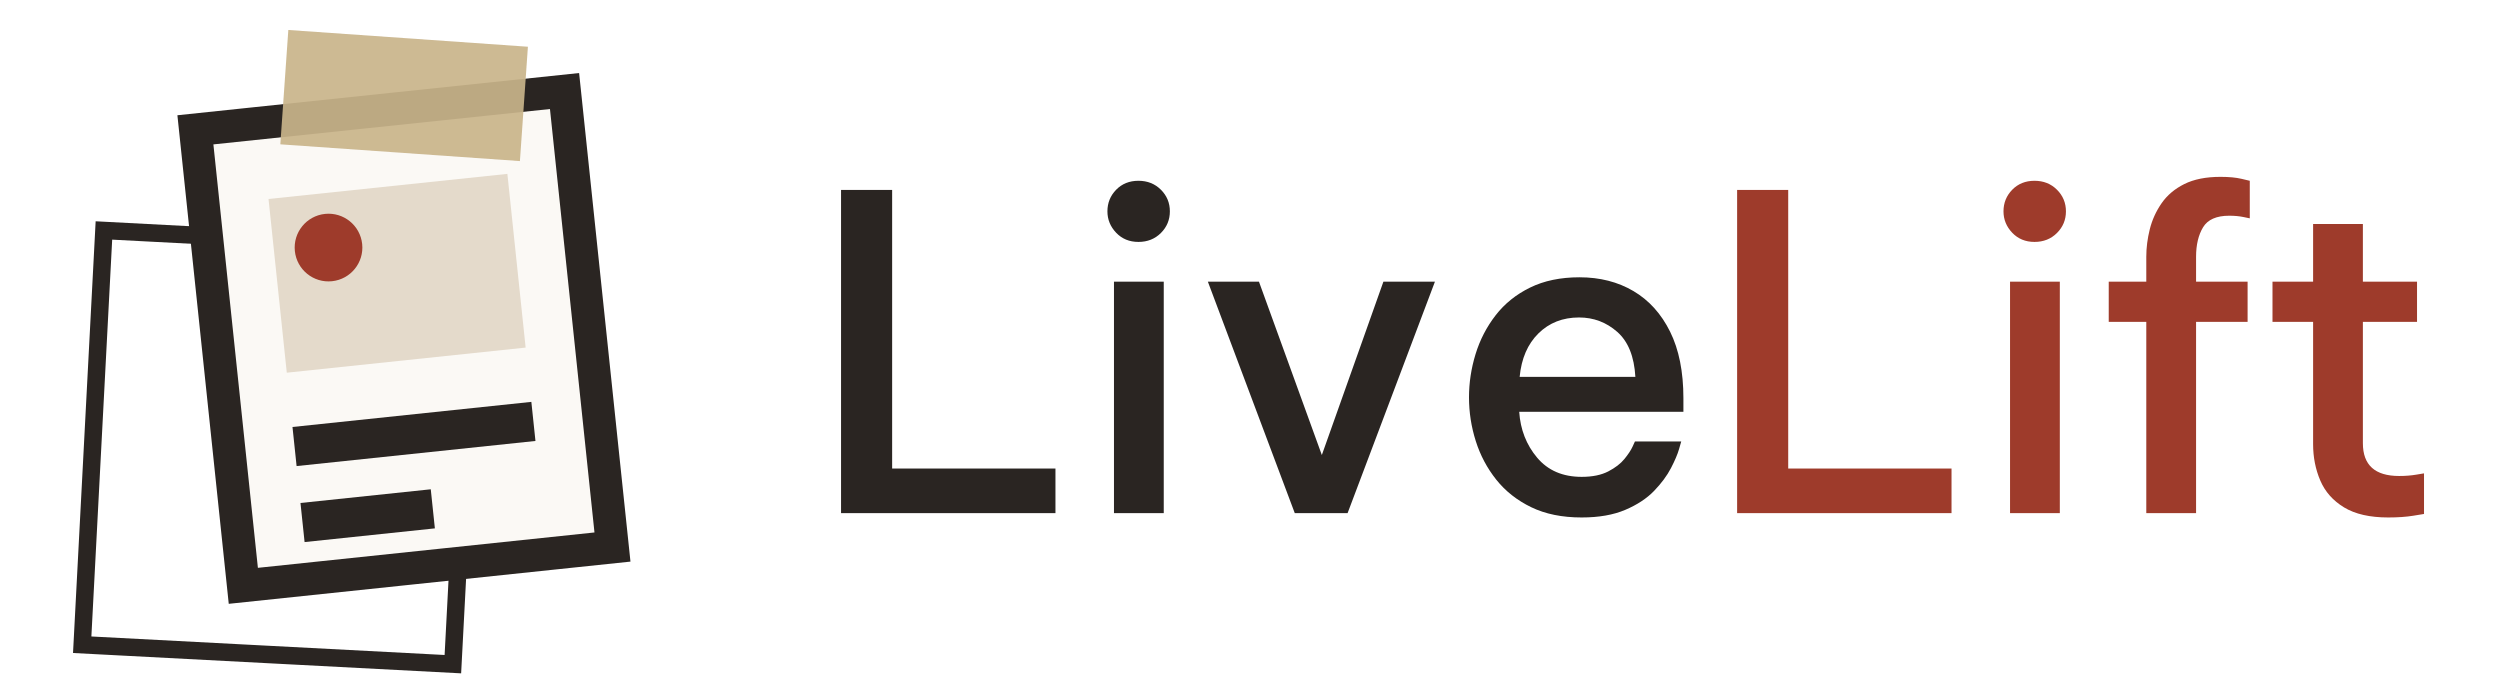
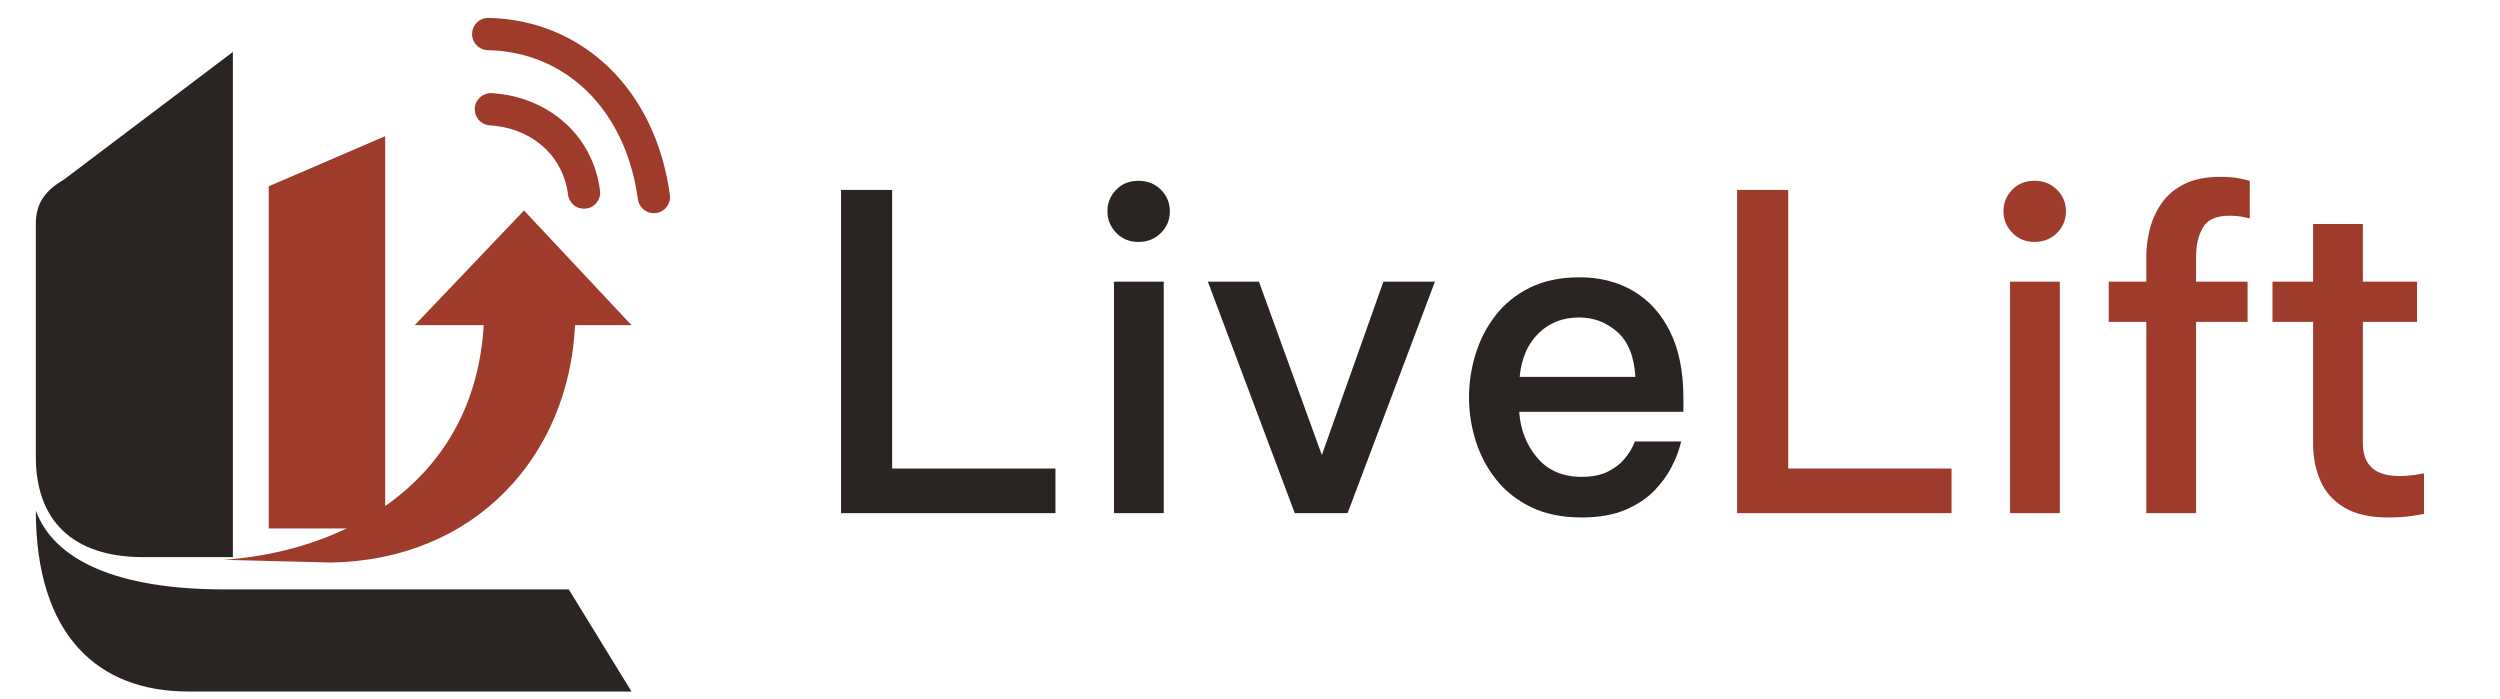
<svg xmlns="http://www.w3.org/2000/svg" viewBox="0 0 229 64" width="229" height="64" role="img" aria-label="LiveLift">
-   <rect x="8.5" y="22" width="34" height="38" fill="none" stroke="#2A2522" stroke-width="1.6" transform="rotate(3 26 41)" />
-   <g transform="rotate(-6 37 31)">
-     <rect x="20" y="10" width="34" height="42" fill="#FBF9F5" stroke="#2A2522" stroke-width="3" />
-     <rect x="26" y="17" width="22" height="16" fill="#E4DACB" />
-     <circle cx="31" cy="22" r="3.1" fill="#9E3B2B" />
-     <rect x="26" y="38" width="22" height="3.6" fill="#2A2522" />
-     <rect x="26" y="45" width="12" height="3.6" fill="#2A2522" />
+   <g transform="translate(-22.154 -15.590) scale(0.08205)">
+     <path d="M530 248 V812 H430 C350 812 310 770 310 700 V440 C310 415 322 402 342 390 Z" fill="#2A2522" />
+     <path d="M310 760 C310 900 380 962 480 962 H975 L905 848 H520 C400 848 330 815 310 760 Z" fill="#2A2522" />
+     <path d="M700 342 V780 H570 V398 Z" fill="#9E3B2B" />
+     <path d="M520 815 C660 805 800 725 810 553 L733 553 L855 425 L975 553 L912 553 C905 700 800 815 640 818 Z" fill="#9E3B2B" />
+     <path d="M815 228 C910 230 985 300 1000 410" fill="none" stroke="#9E3B2B" stroke-width="36" stroke-linecap="round" />
+     <path d="M818 312 C870 315 915 350 922 405" fill="none" stroke="#9E3B2B" stroke-width="36" stroke-linecap="round" />
  </g>
-   <rect x="26" y="3.5" width="22" height="10.5" fill="#C9B48A" opacity="0.92" transform="rotate(4 37 9)" />
  <path d="M77.04 47.0V17.4H81.72V42.92H96.68V47.0Z M104.28 22.16Q103.04 22.16 102.24 21.32Q101.44 20.48 101.44 19.36Q101.44 18.2 102.24 17.38Q103.04 16.56 104.28 16.56Q105.52 16.56 106.34 17.38Q107.16 18.2 107.16 19.36Q107.16 20.52 106.34 21.34Q105.52 22.16 104.28 22.16ZM102.04 47.0V25.8H106.6V47.0Z M118.6 47.0 110.64 25.8H115.32L121.08 41.68L126.72 25.8H131.44L123.44 47.0Z M144.88 47.4Q142.2 47.4 140.26 46.46Q138.32 45.52 137.06 43.94Q135.8 42.36 135.18 40.4Q134.56 38.44 134.56 36.4Q134.56 34.4 135.16 32.44Q135.76 30.48 137.0 28.88Q138.24 27.28 140.16 26.34Q142.08 25.4 144.68 25.4Q147.48 25.4 149.62 26.66Q151.76 27.92 152.98 30.38Q154.2 32.84 154.2 36.48V37.72H139.16Q139.32 40.16 140.8 41.92Q142.28 43.68 144.88 43.68Q146.36 43.68 147.32 43.18Q148.28 42.68 148.8 42.04Q149.32 41.4 149.54 40.92Q149.76 40.44 149.76 40.44H154.0Q154.0 40.44 153.8 41.14Q153.6 41.84 153.06 42.88Q152.52 43.92 151.52 44.96Q150.52 46.0 148.88 46.7Q147.24 47.4 144.88 47.4ZM139.2 34.52H149.8Q149.64 31.72 148.14 30.4Q146.64 29.08 144.64 29.08Q142.4 29.08 140.92 30.54Q139.44 32.0 139.2 34.52Z" fill="#2A2522" />
  <path d="M159.12 47.0V17.4H163.8V42.92H178.76V47.0Z M186.36 22.16Q185.12 22.16 184.32 21.32Q183.52 20.48 183.52 19.36Q183.52 18.2 184.32 17.38Q185.12 16.56 186.36 16.56Q187.6 16.56 188.42 17.38Q189.24 18.2 189.24 19.36Q189.24 20.52 188.42 21.34Q187.6 22.16 186.36 22.16ZM184.12 47.0V25.8H188.68V47.0Z M196.6 47.0V29.48H193.16V25.8H196.6V23.52Q196.6 22.28 196.92 21.0Q197.24 19.72 198.0 18.62Q198.76 17.52 200.08 16.86Q201.4 16.2 203.4 16.2Q204.56 16.2 205.32 16.38Q206.08 16.56 206.08 16.56V20.0Q206.08 20.0 205.5 19.88Q204.92 19.76 204.2 19.76Q202.44 19.76 201.8 20.82Q201.16 21.88 201.16 23.52V25.8H205.88V29.48H201.16V47.0Z M218.76 47.4Q216.24 47.4 214.72 46.48Q213.2 45.56 212.54 44.02Q211.88 42.48 211.88 40.68V29.48H208.16V25.8H211.88V20.52H216.44V25.8H221.4V29.48H216.44V40.6Q216.44 43.6 219.76 43.6Q220.6 43.6 221.32 43.48Q222.04 43.36 222.04 43.36V47.08Q222.04 47.08 221.06 47.24Q220.08 47.4 218.76 47.4Z" fill="#9E3B2B" />
</svg>
